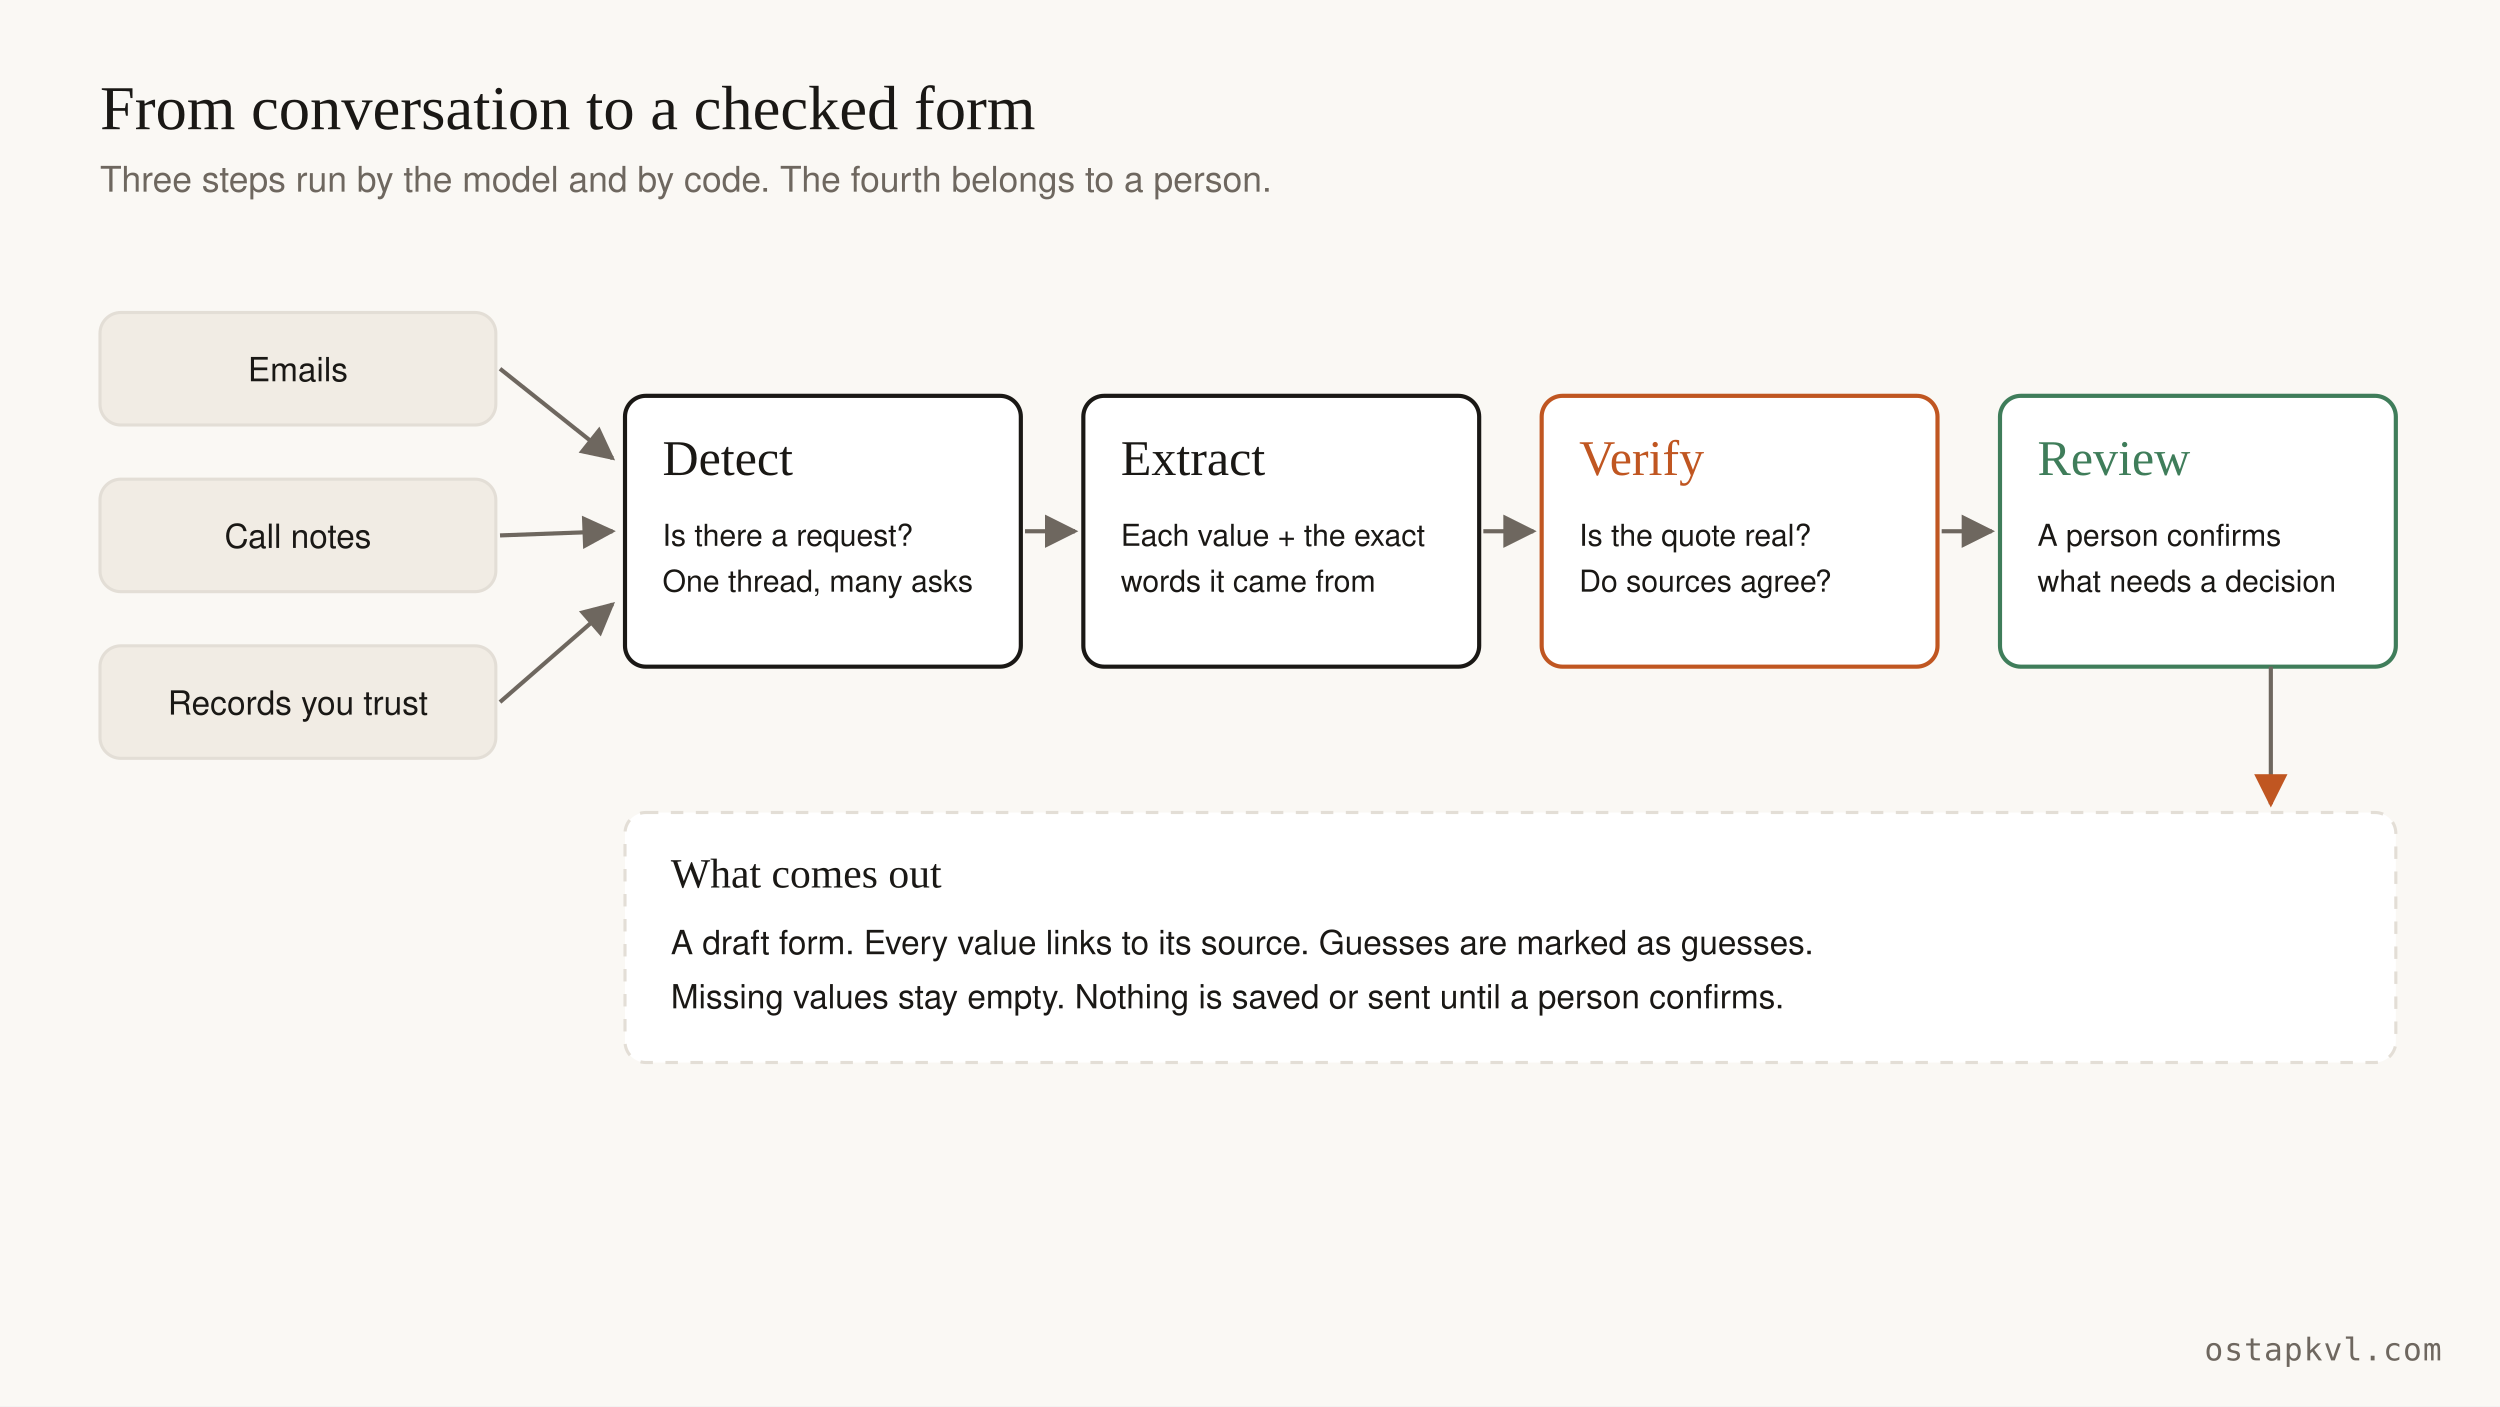
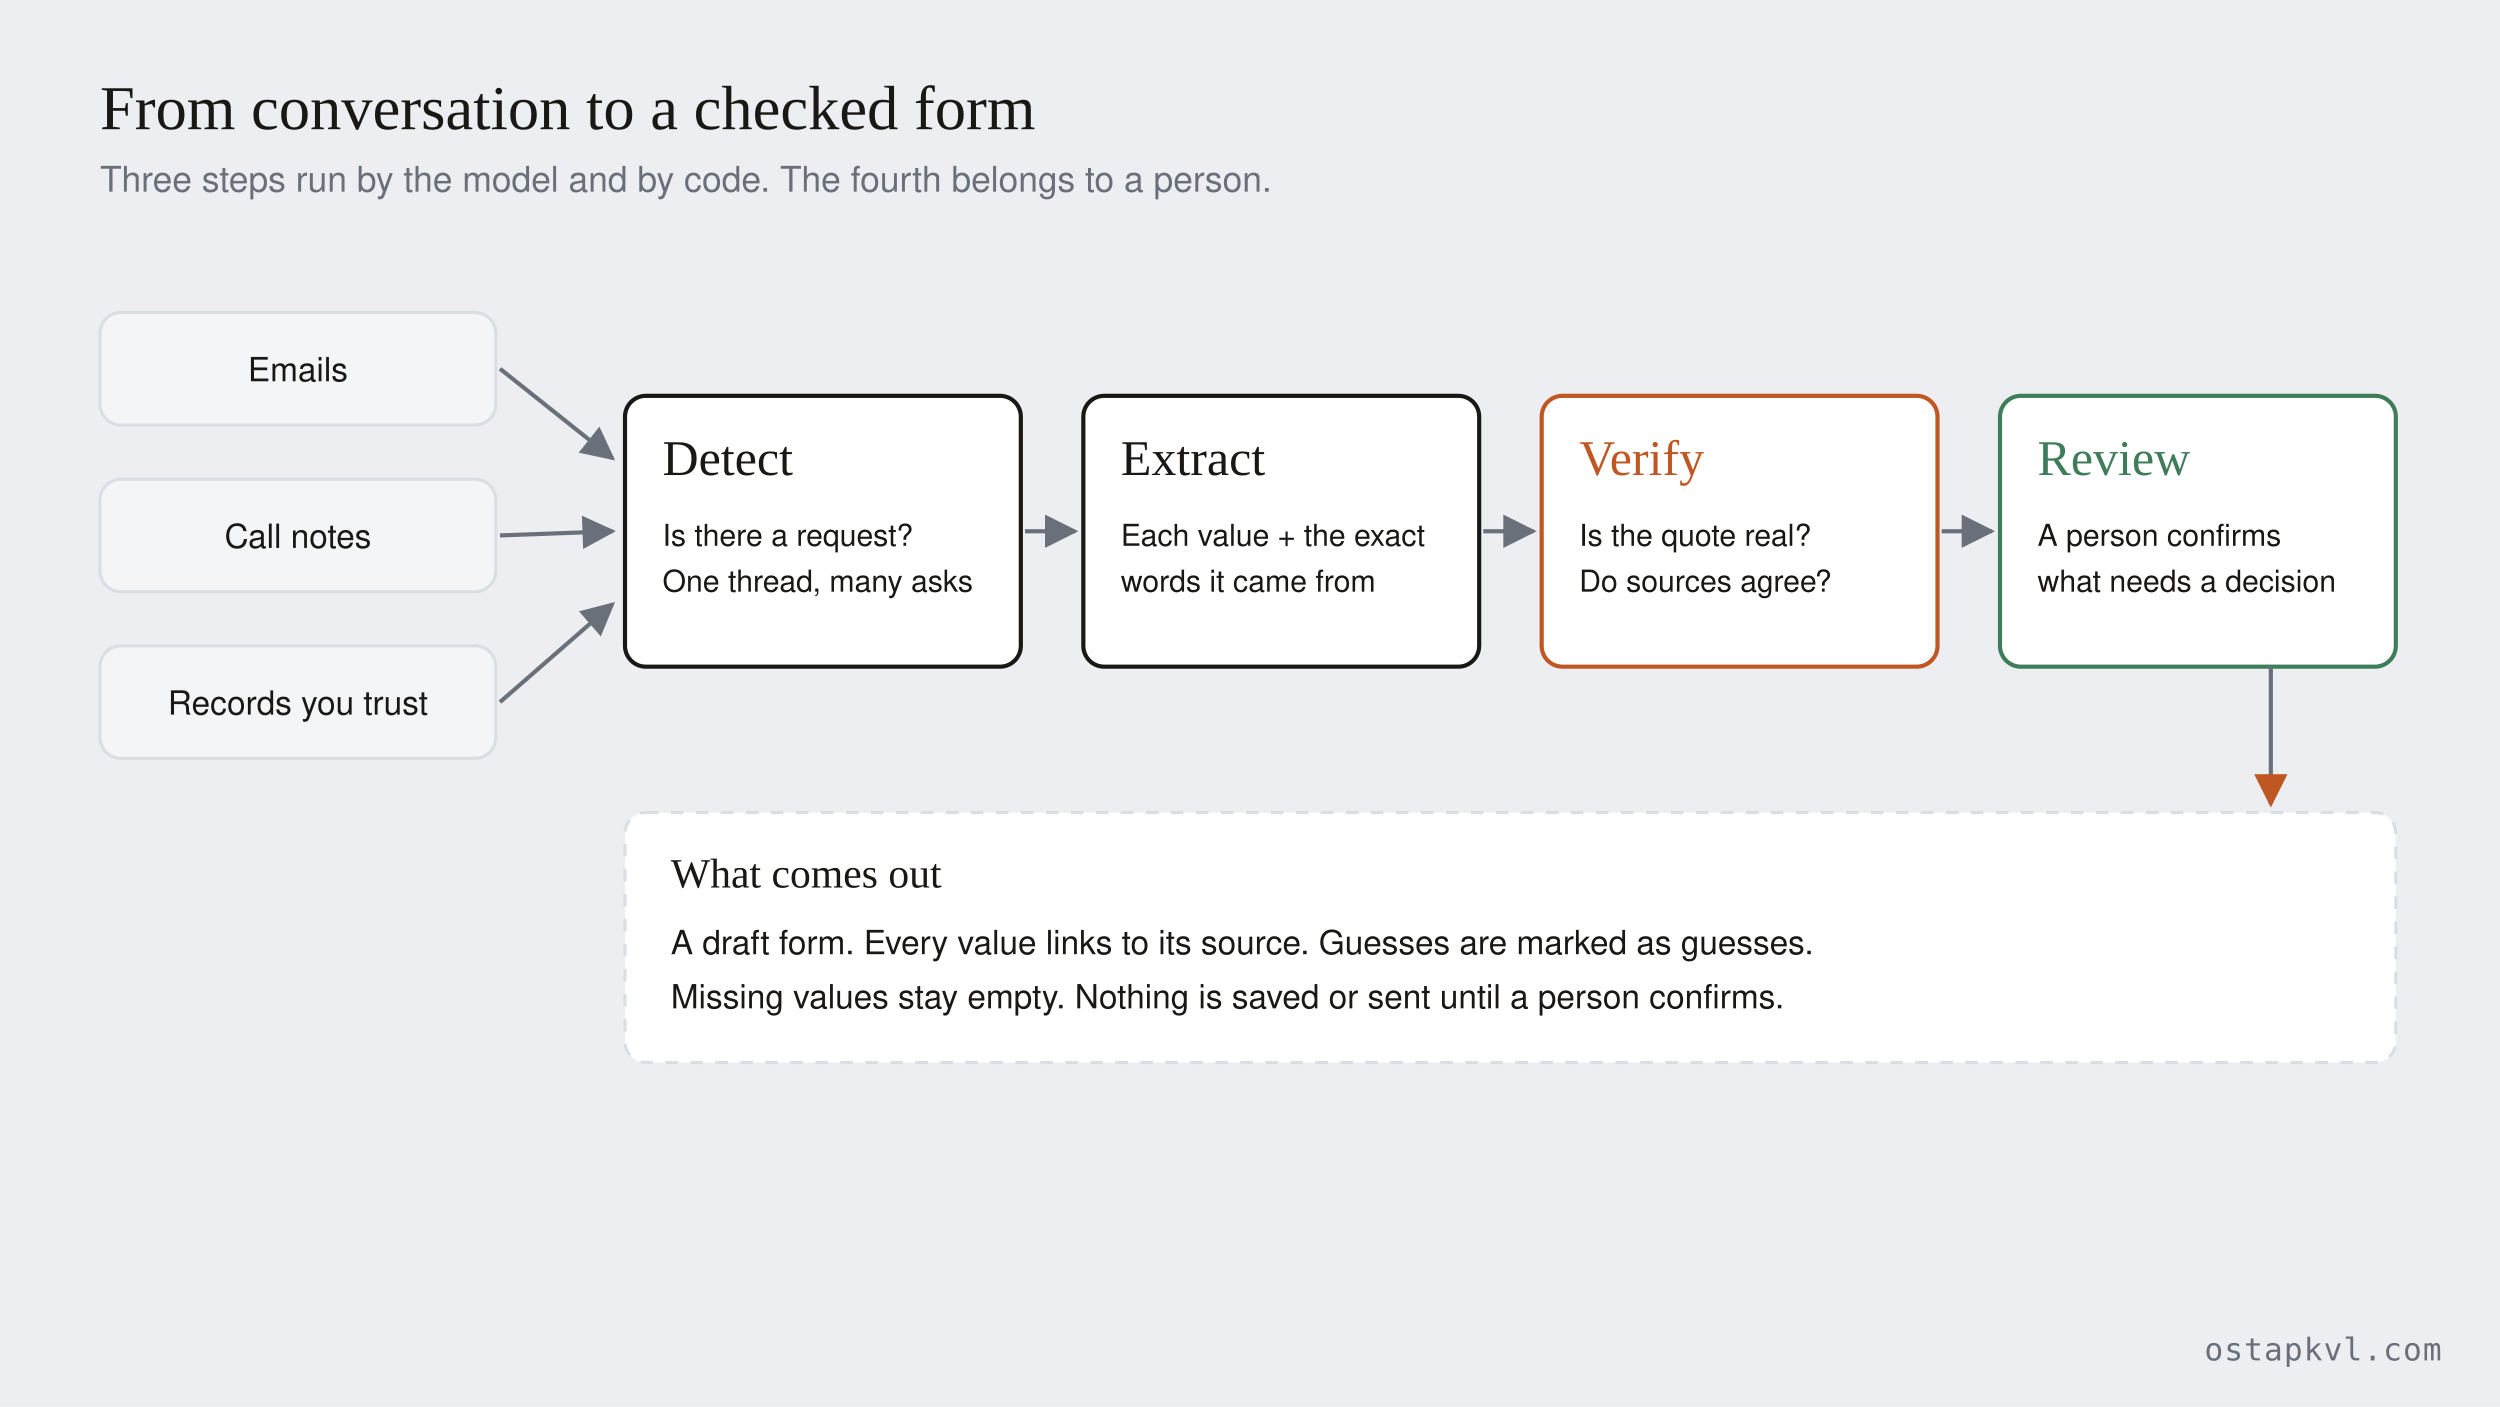
<svg xmlns="http://www.w3.org/2000/svg" width="1200" height="675" viewBox="0 0 1200 675" role="img" aria-label="From conversation to a checked form">
  <defs>
    <marker id="arr" viewBox="0 0 10 10" refX="9" refY="5" markerWidth="8" markerHeight="8" orient="auto-start-reverse">
-       <path d="M0,0 L10,5 L0,10 z" fill="#6E675F" />
+       <path d="M0,0 L10,5 L0,10 z" fill="#69707A" />
    </marker>
    <marker id="arrA" viewBox="0 0 10 10" refX="9" refY="5" markerWidth="8" markerHeight="8" orient="auto-start-reverse">
      <path d="M0,0 L10,5 L0,10 z" fill="#C05621" />
    </marker>
  </defs>
-   <rect width="100%" height="100%" fill="#FAF8F4" />
+   <rect width="100%" height="100%" fill="#ECEEF1" />
  <text x="48" y="62" font-family="Georgia, 'Times New Roman', serif" font-size="30" fill="#1A1815">From conversation to a checked form</text>
-   <text x="48" y="92" font-family="'Helvetica Neue', Helvetica, Arial, sans-serif" font-size="17" fill="#6E675F">Three steps run by the model and by code. The fourth belongs to a person.</text>
-   <rect x="48" y="150" width="190" height="54" rx="10" fill="#F1ECE4" stroke="#E3DED6" stroke-width="1.5" />
+   <text x="48" y="92" font-family="'Helvetica Neue', Helvetica, Arial, sans-serif" font-size="17" fill="#69707A">Three steps run by the model and by code. The fourth belongs to a person.</text>
+   <rect x="48" y="150" width="190" height="54" rx="10" fill="#F3F5F7" stroke="#D9DEE4" stroke-width="1.5" />
  <text x="143" y="183" font-family="'Helvetica Neue', Helvetica, Arial, sans-serif" font-size="16" fill="#1A1815" text-anchor="middle">Emails</text>
-   <rect x="48" y="230" width="190" height="54" rx="10" fill="#F1ECE4" stroke="#E3DED6" stroke-width="1.5" />
+   <rect x="48" y="230" width="190" height="54" rx="10" fill="#F3F5F7" stroke="#D9DEE4" stroke-width="1.5" />
  <text x="143" y="263" font-family="'Helvetica Neue', Helvetica, Arial, sans-serif" font-size="16" fill="#1A1815" text-anchor="middle">Call notes</text>
-   <rect x="48" y="310" width="190" height="54" rx="10" fill="#F1ECE4" stroke="#E3DED6" stroke-width="1.5" />
+   <rect x="48" y="310" width="190" height="54" rx="10" fill="#F3F5F7" stroke="#D9DEE4" stroke-width="1.5" />
  <text x="143" y="343" font-family="'Helvetica Neue', Helvetica, Arial, sans-serif" font-size="16" fill="#1A1815" text-anchor="middle">Records you trust</text>
  <rect x="300" y="190" width="190" height="130" rx="10" fill="#fff" stroke="#1A1815" stroke-width="2" />
  <text x="318" y="228" font-family="Georgia, 'Times New Roman', serif" font-size="24" fill="#1A1815">Detect</text>
  <text x="318" y="262" font-family="'Helvetica Neue', Helvetica, Arial, sans-serif" font-size="14.5" fill="#1A1815">Is there a request?</text>
  <text x="318" y="284" font-family="'Helvetica Neue', Helvetica, Arial, sans-serif" font-size="14.5" fill="#1A1815">One thread, many asks</text>
-   <line x1="492" y1="255" x2="516" y2="255" stroke="#6E675F" stroke-width="2" marker-end="url(#arr)" />
+   <line x1="492" y1="255" x2="516" y2="255" stroke="#69707A" stroke-width="2" marker-end="url(#arr)" />
  <rect x="520" y="190" width="190" height="130" rx="10" fill="#fff" stroke="#1A1815" stroke-width="2" />
  <text x="538" y="228" font-family="Georgia, 'Times New Roman', serif" font-size="24" fill="#1A1815">Extract</text>
  <text x="538" y="262" font-family="'Helvetica Neue', Helvetica, Arial, sans-serif" font-size="14.5" fill="#1A1815">Each value + the exact</text>
  <text x="538" y="284" font-family="'Helvetica Neue', Helvetica, Arial, sans-serif" font-size="14.5" fill="#1A1815">words it came from</text>
-   <line x1="712" y1="255" x2="736" y2="255" stroke="#6E675F" stroke-width="2" marker-end="url(#arr)" />
+   <line x1="712" y1="255" x2="736" y2="255" stroke="#69707A" stroke-width="2" marker-end="url(#arr)" />
  <rect x="740" y="190" width="190" height="130" rx="10" fill="#fff" stroke="#C05621" stroke-width="2" />
  <text x="758" y="228" font-family="Georgia, 'Times New Roman', serif" font-size="24" fill="#C05621">Verify</text>
  <text x="758" y="262" font-family="'Helvetica Neue', Helvetica, Arial, sans-serif" font-size="14.5" fill="#1A1815">Is the quote real?</text>
  <text x="758" y="284" font-family="'Helvetica Neue', Helvetica, Arial, sans-serif" font-size="14.5" fill="#1A1815">Do sources agree?</text>
-   <line x1="932" y1="255" x2="956" y2="255" stroke="#6E675F" stroke-width="2" marker-end="url(#arr)" />
+   <line x1="932" y1="255" x2="956" y2="255" stroke="#69707A" stroke-width="2" marker-end="url(#arr)" />
  <rect x="960" y="190" width="190" height="130" rx="10" fill="#fff" stroke="#3F7D5A" stroke-width="2" />
  <text x="978" y="228" font-family="Georgia, 'Times New Roman', serif" font-size="24" fill="#3F7D5A">Review</text>
  <text x="978" y="262" font-family="'Helvetica Neue', Helvetica, Arial, sans-serif" font-size="14.5" fill="#1A1815">A person confirms</text>
  <text x="978" y="284" font-family="'Helvetica Neue', Helvetica, Arial, sans-serif" font-size="14.5" fill="#1A1815">what needs a decision</text>
-   <line x1="240" y1="177" x2="294" y2="220" stroke="#6E675F" stroke-width="2" marker-end="url(#arr)" />
-   <line x1="240" y1="257" x2="294" y2="255" stroke="#6E675F" stroke-width="2" marker-end="url(#arr)" />
-   <line x1="240" y1="337" x2="294" y2="290" stroke="#6E675F" stroke-width="2" marker-end="url(#arr)" />
-   <rect x="300" y="390" width="850" height="120" rx="10" fill="#fff" stroke="#E3DED6" stroke-width="1.5" stroke-dasharray="6 6" />
+   <line x1="240" y1="177" x2="294" y2="220" stroke="#69707A" stroke-width="2" marker-end="url(#arr)" />
+   <line x1="240" y1="257" x2="294" y2="255" stroke="#69707A" stroke-width="2" marker-end="url(#arr)" />
+   <line x1="240" y1="337" x2="294" y2="290" stroke="#69707A" stroke-width="2" marker-end="url(#arr)" />
+   <rect x="300" y="390" width="850" height="120" rx="10" fill="#fff" stroke="#D9DEE4" stroke-width="1.5" stroke-dasharray="6 6" />
  <text x="322" y="426" font-family="Georgia, 'Times New Roman', serif" font-size="20" fill="#1A1815">What comes out</text>
  <text x="322" y="458" font-family="'Helvetica Neue', Helvetica, Arial, sans-serif" font-size="16" fill="#1A1815">A draft form. Every value links to its source. Guesses are marked as guesses.</text>
  <text x="322" y="484" font-family="'Helvetica Neue', Helvetica, Arial, sans-serif" font-size="16" fill="#1A1815">Missing values stay empty. Nothing is saved or sent until a person confirms.</text>
-   <line x1="1090" y1="320" x2="1090" y2="386" stroke="#6E675F" stroke-width="2" marker-end="url(#arrA)" />
-   <text x="1172" y="653" font-family="Menlo, Consolas, monospace" font-size="15" fill="#6E675F" text-anchor="end" letter-spacing="0.5">ostapkvl.com</text>
+   <line x1="1090" y1="320" x2="1090" y2="386" stroke="#69707A" stroke-width="2" marker-end="url(#arrA)" />
+   <text x="1172" y="653" font-family="Menlo, Consolas, monospace" font-size="15" fill="#69707A" text-anchor="end" letter-spacing="0.5">ostapkvl.com</text>
</svg>
